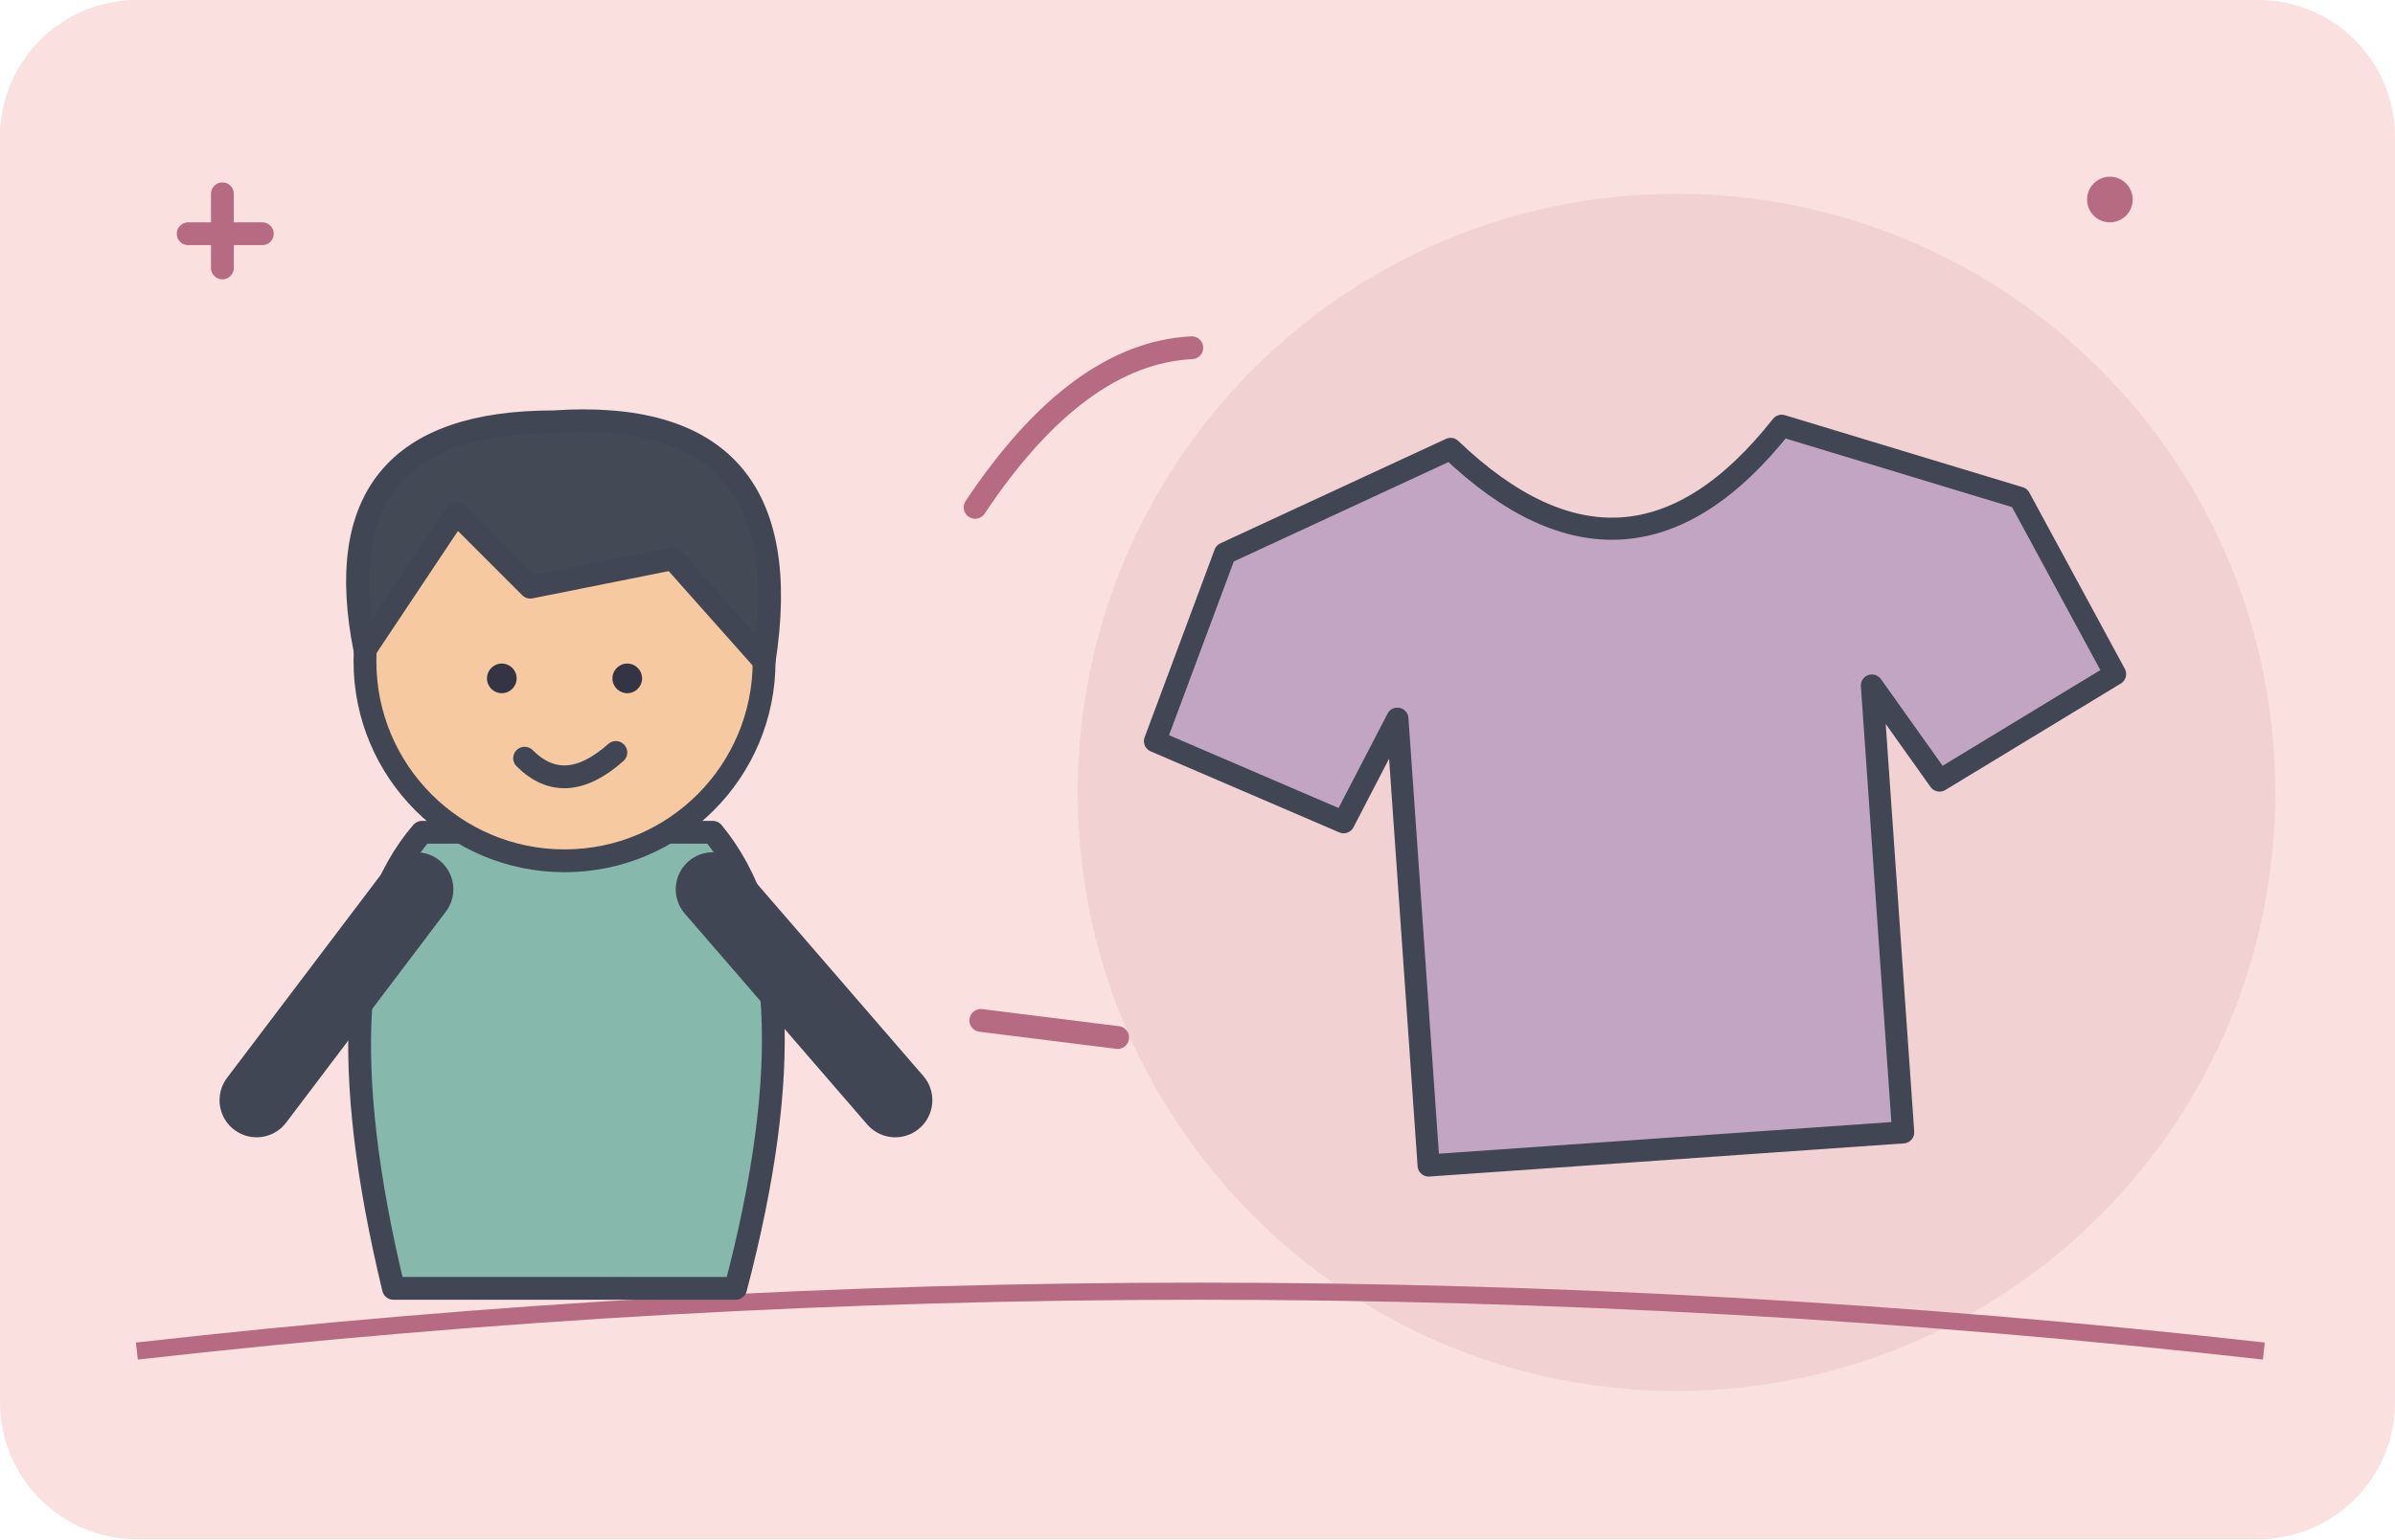
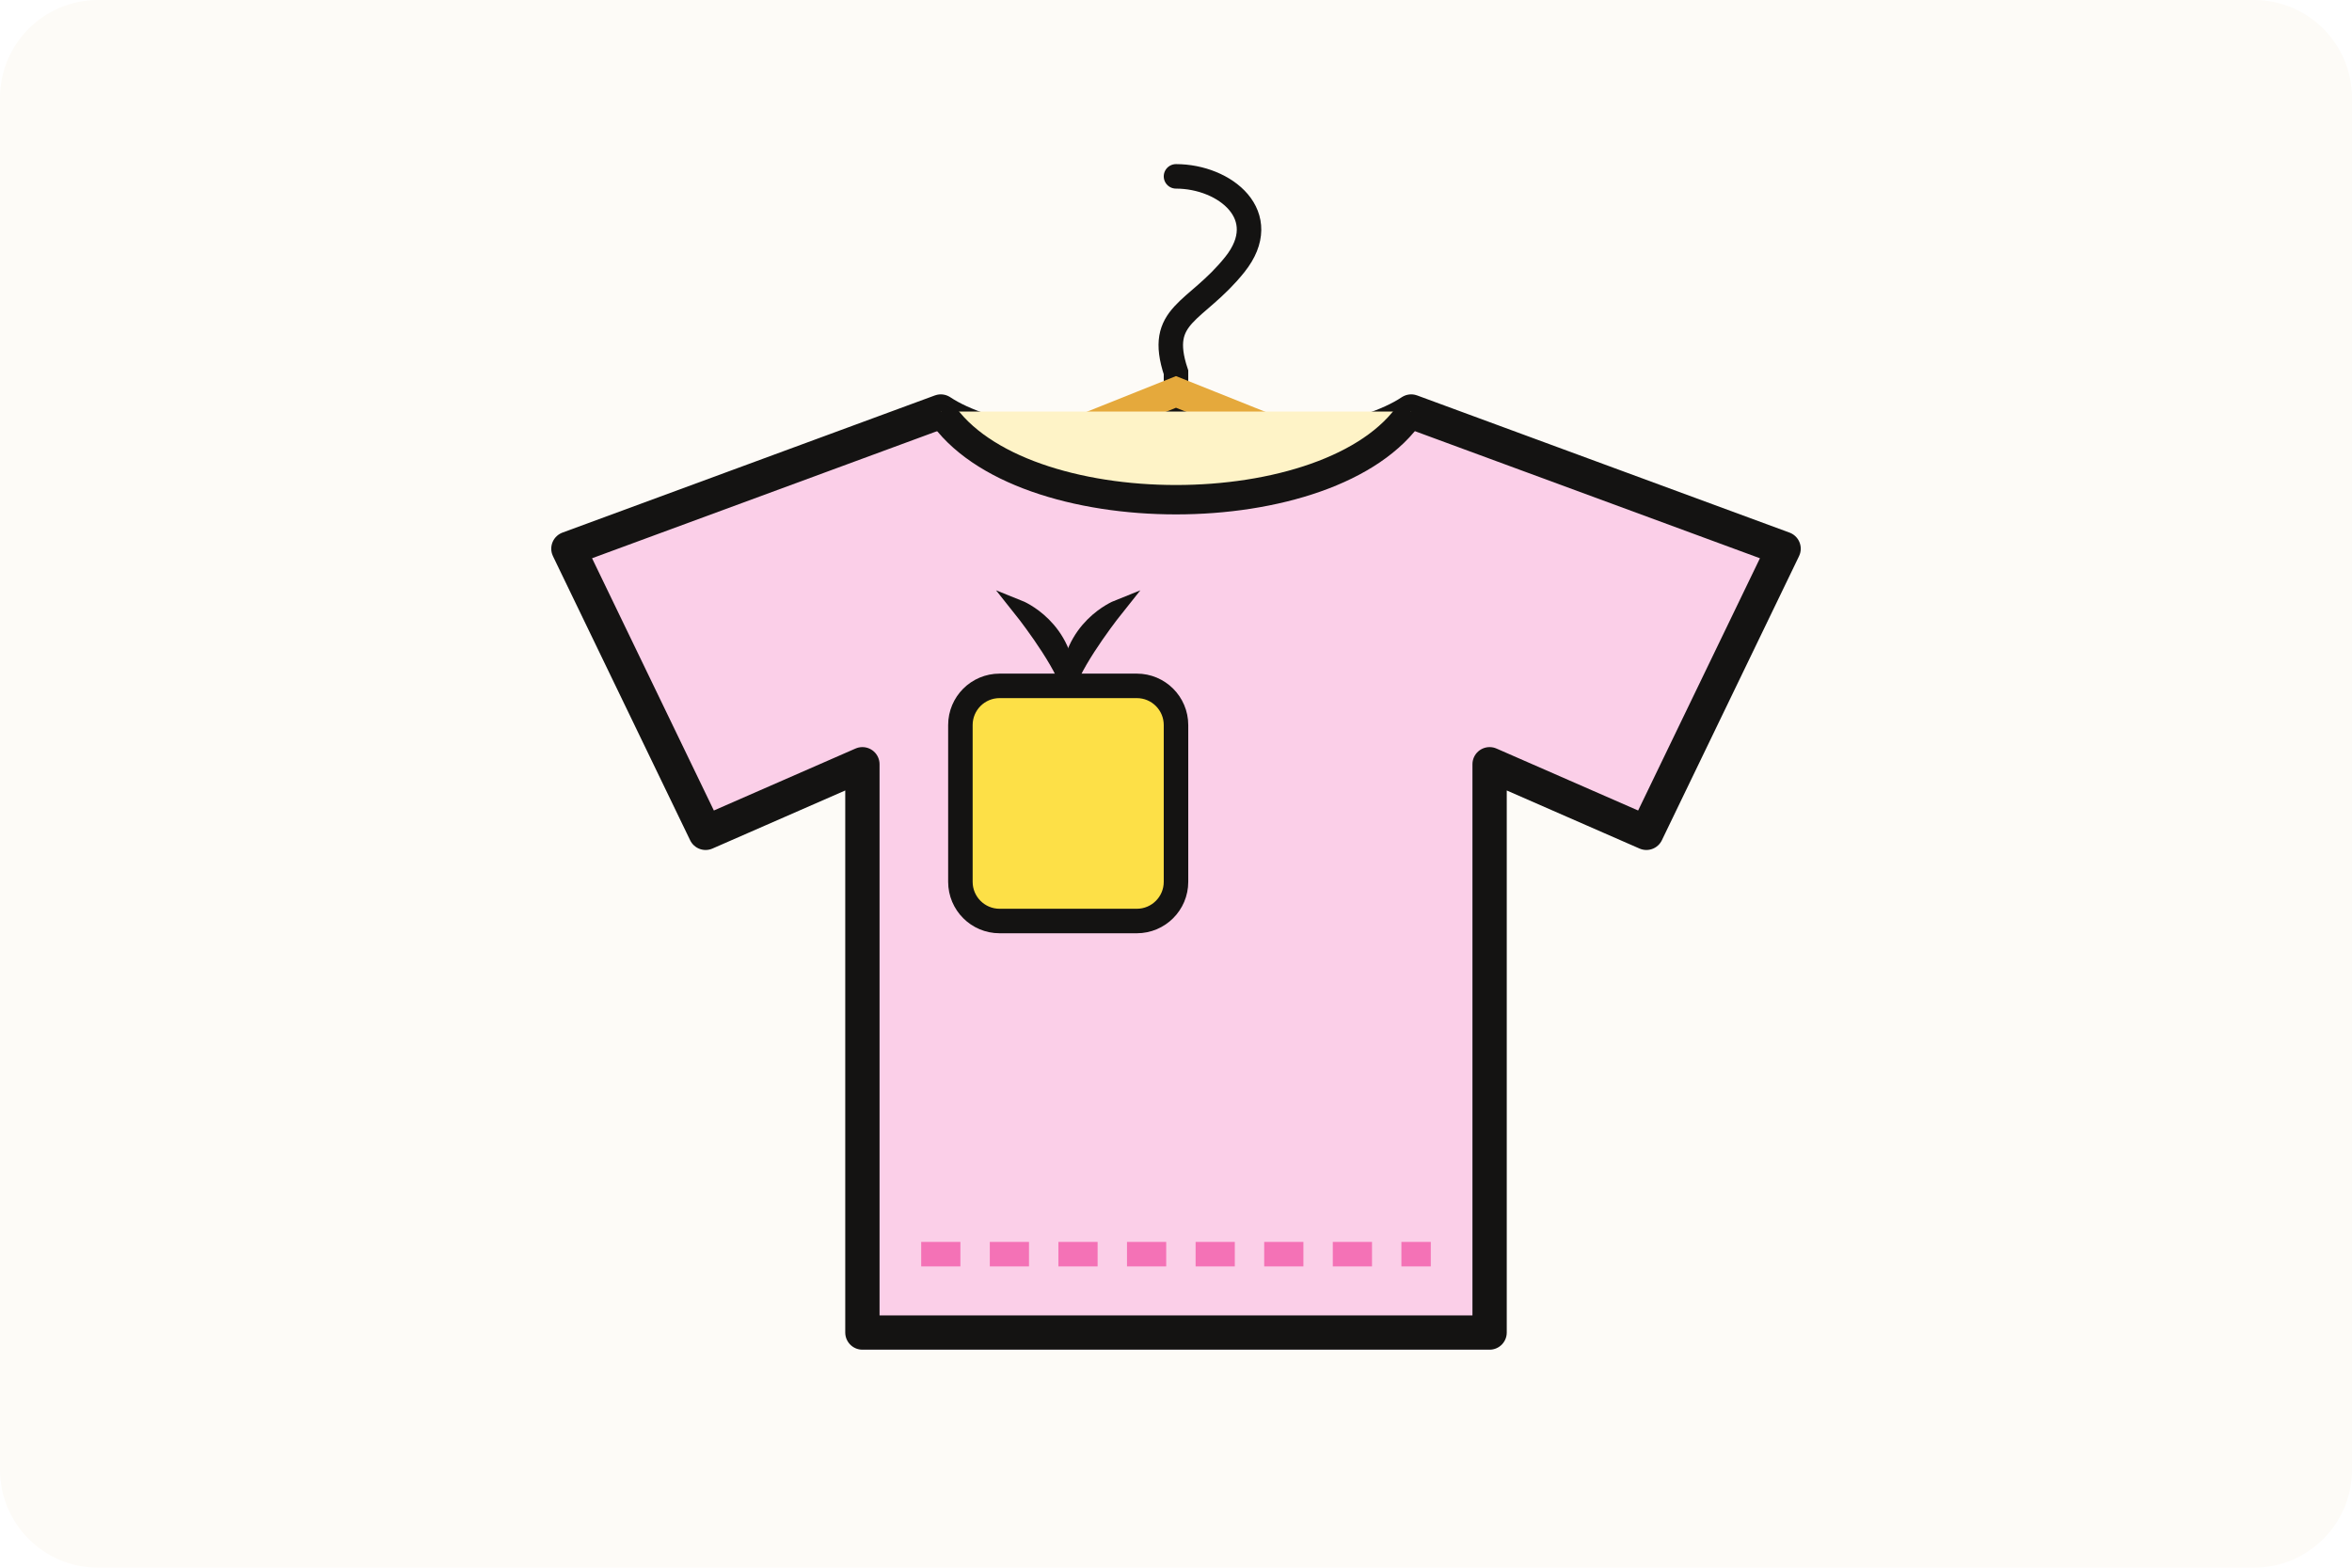
- <svg xmlns="http://www.w3.org/2000/svg" viewBox="0 0 420 270" role="img">
-   <rect width="420" height="270" rx="24" fill="#fae0df" />
-   <circle cx="294" cy="139" r="105" fill="#b76b83" opacity=".13" />
-   <path d="M24 237Q210 216 397 237" stroke="#b76b83" stroke-width="3" fill="none" />
-   <g stroke="#404654" stroke-width="4" stroke-linecap="round" stroke-linejoin="round">
-     <g transform="translate(99 116)">
-       <path d="M-30 110Q-44 52-25 30L26 30Q45 53 30 110Z" fill="#87b8ac" />
-       <circle cy="0" r="35" fill="#f6c9a1" />
-       <path d="M-35-2Q-43-42-2-42Q42-45 35 0L19-18-6-13-19-26Z" fill="#434955" />
-       <circle cx="-11" cy="3" r="2.6" fill="#343544" stroke="none" />
-       <circle cx="11" cy="3" r="2.6" fill="#343544" stroke="none" />
-       <path d="M-7 17Q0 24 9 16" fill="none" />
-       <path d="M-26 40L-54 77M26 40L58 77" fill="none" stroke-width="13" />
-     </g>
-     <g transform="translate(287 128) rotate(-4) scale(.97)">
-       <path d="M-30-53L-72-37-87-4-54 13-43-5V76H43V-5L54 13 87-4 72-37 30-53Q0-20-30-53Z" fill="#c2a5c2" />
-     </g>
-     <path d="M171 89Q189 62 209 61M172 179L196 182" stroke="#b76b83" fill="none" />
-     <circle cx="370" cy="35" r="4" fill="#b76b83" stroke="none" />
-     <path d="M39 34V47M33 41H46" stroke="#b76b83" />
-   </g>
+ <svg xmlns="http://www.w3.org/2000/svg" viewBox="0 0 240 160" aria-label="shirt" width="100%" height="100%" fill="none">
+   <rect width="240" height="160" rx="10" fill="#FDFBF7" />
+   <path d="M 120 18 C 125 18 130 22 126 27 C 122 32 118 32 120 38 L 120 44" stroke="#141312" stroke-width="2.5" stroke-linecap="round" fill="none" />
+   <path d="M 85 54 L 120 40 L 155 54" stroke="#E5A93C" stroke-width="3" stroke-linecap="round" />
+   <path d="M 96 42 C 105 48 135 48 144 42 L 182 56 L 168 85 L 152 78 L 152 136 L 88 136 L 88 78 L 72 85 L 58 56 Z" fill="#FBCFE8" stroke="#141312" stroke-width="3.5" stroke-linejoin="round" />
+   <path d="M 96 42 C 104 54 136 54 144 42" stroke="#141312" stroke-width="3" fill="#FEF3C7" />
+   <rect x="98" y="70" width="22" height="24" rx="4" fill="#FDE047" stroke="#141312" stroke-width="2.5" />
+   <path d="M 109 70 C 109 64 104 62 104 62 C 104 62 108 67 109 70 Z" fill="#34D399" stroke="#141312" stroke-width="1.5" />
+   <path d="M 109 70 C 109 64 114 62 114 62 C 114 62 110 67 109 70 Z" fill="#34D399" stroke="#141312" stroke-width="1.5" />
+   <line x1="72" y1="85" x2="88" y2="78" stroke="#141312" stroke-width="2" />
+   <line x1="168" y1="85" x2="152" y2="78" stroke="#141312" stroke-width="2" />
+   <line x1="94" y1="128" x2="146" y2="128" stroke="#F472B6" stroke-width="2.5" stroke-dasharray="4 3" />
</svg>
